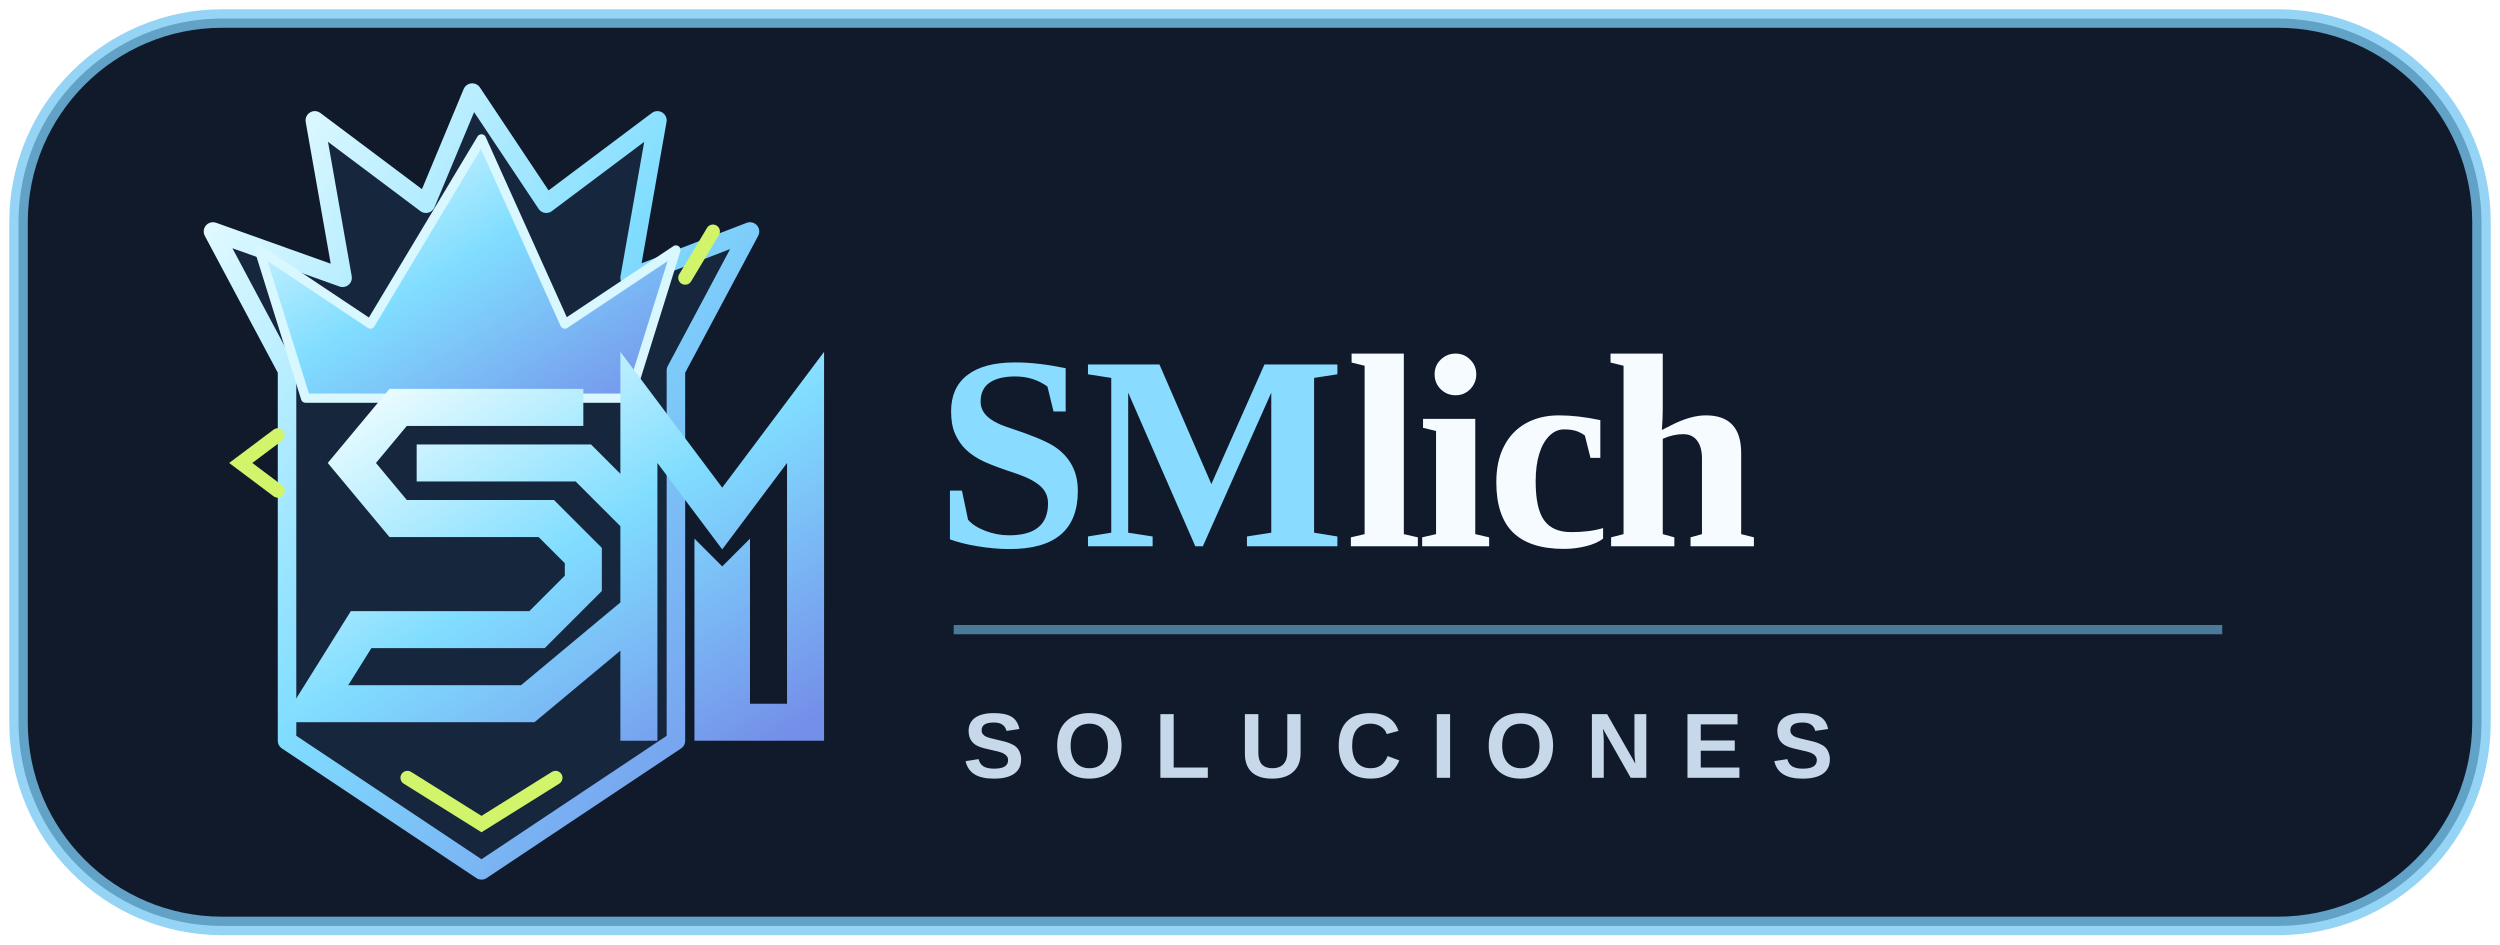
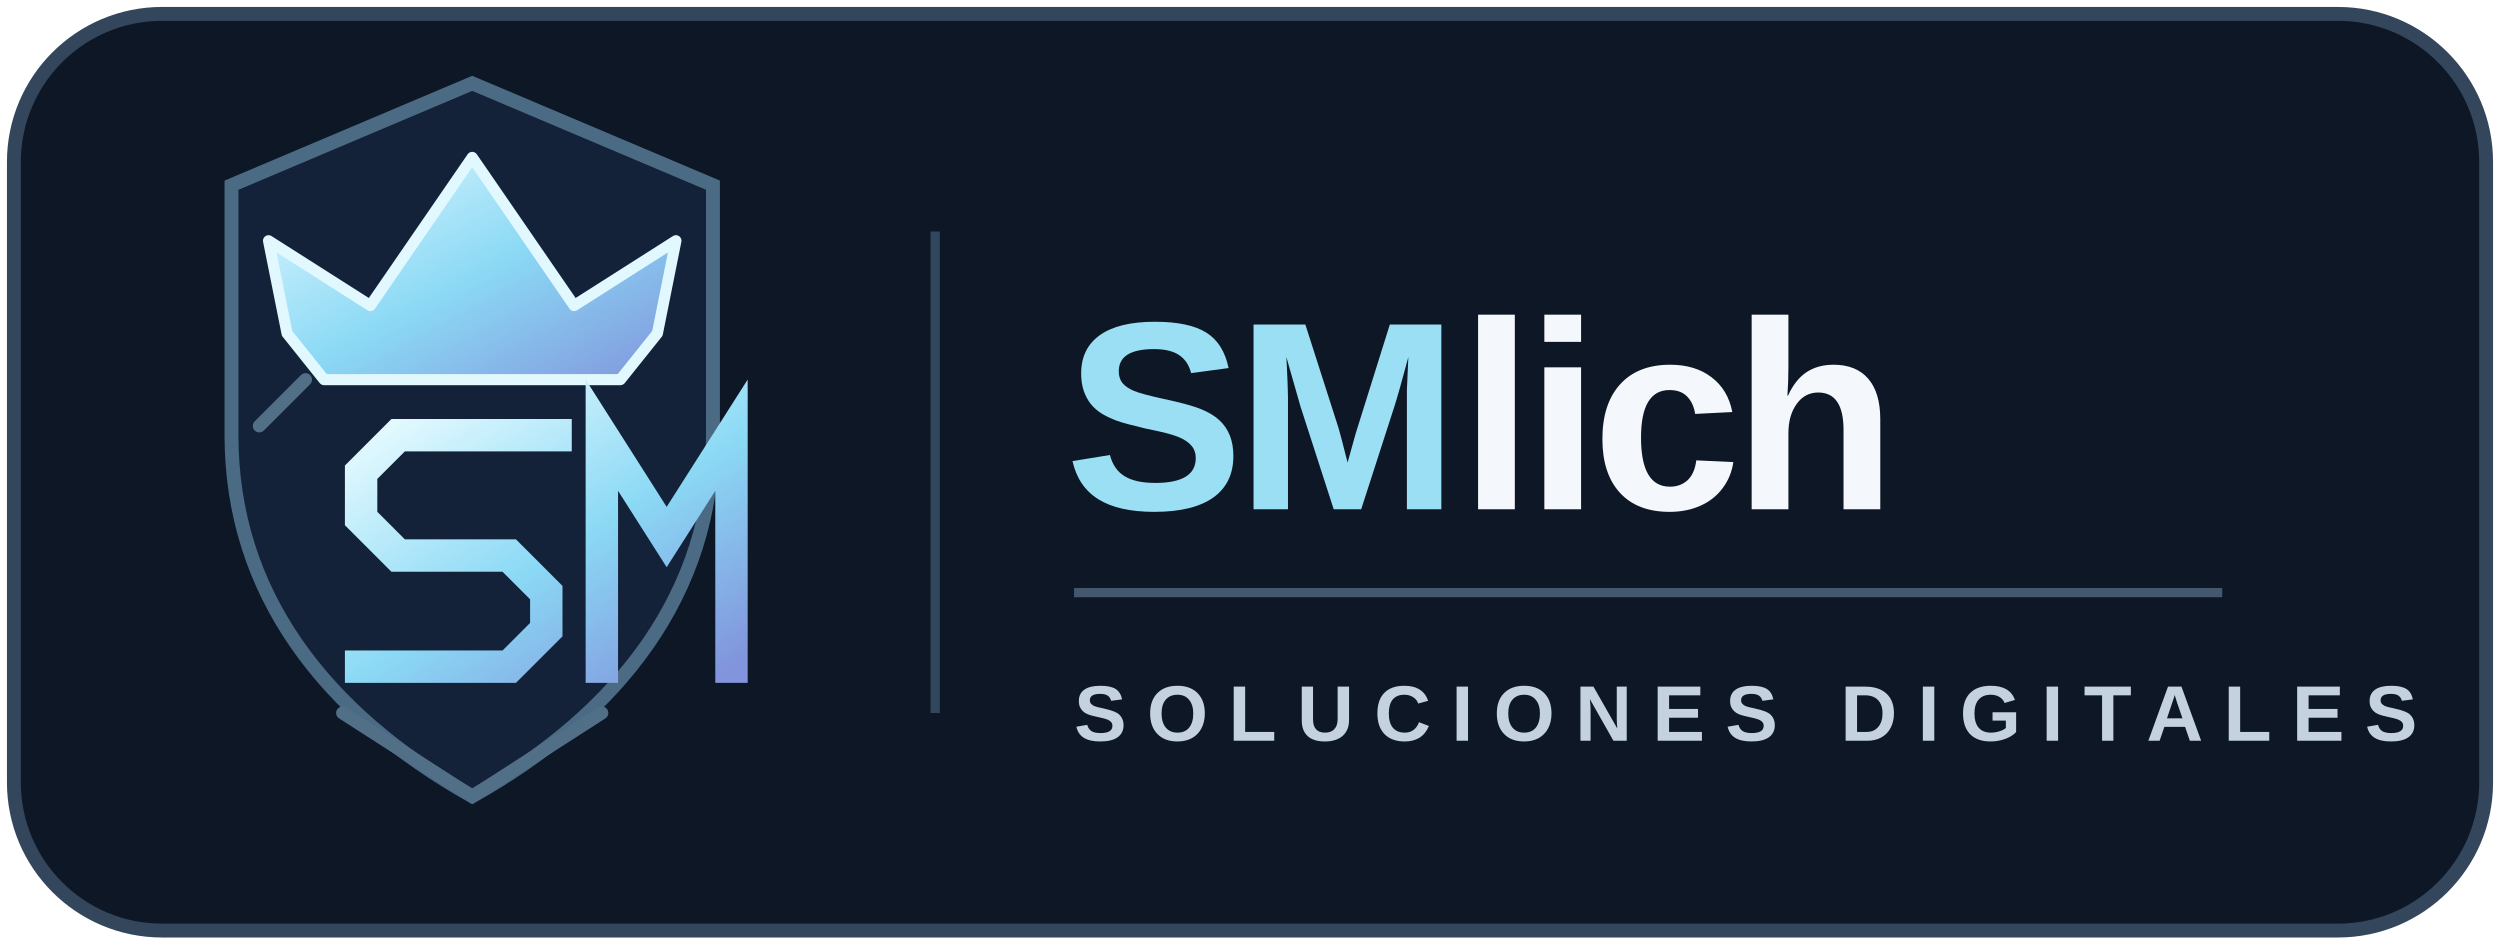
<svg xmlns="http://www.w3.org/2000/svg" width="270" height="102" viewBox="0 0 270 102" role="img" aria-labelledby="title description">
  <defs>
-     <linearGradient id="ice" x1="0" y1="0" x2="1" y2="1">
-       <stop offset="0" stop-color="#f4ffff" />
-       <stop offset=".48" stop-color="#80ddff" />
-       <stop offset="1" stop-color="#748fe9" />
+     <linearGradient id="smlich-ice" x1="0" y1="0" x2="1" y2="1">
+       <stop offset="0" stop-color="#e5faff" />
+       <stop offset=".52" stop-color="#8bd9f5" />
+       <stop offset="1" stop-color="#8194dc" />
    </linearGradient>
  </defs>
-   <rect x="2" y="2" width="266" height="98" rx="22" fill="#101a2b" stroke="#78c8f2" stroke-opacity=".78" stroke-width="2" />
-   <path d="m51 10 8 12 12-9-3 17 13-5-8 15v40L52 94 31 80V40l-8-15 14 5-3-17 12 9z" fill="#16263d" stroke="url(#ice)" stroke-linejoin="round" stroke-width="2" />
-   <path d="m28 27 12 8 12-20 9 20 12-8-5 16H33z" fill="url(#ice)" stroke="#d8f7ff" stroke-linejoin="round" stroke-width="1" />
-   <path d="M61 44H43l-5 6 5 6h16l4 4v3l-5 5H39l-5 8h23l12-10V56l-6-6H47M69 78V44l9 12 9-12v34h-8V63l-1 1-1-1v15" fill="none" stroke="url(#ice)" stroke-linecap="square" stroke-linejoin="miter" stroke-width="4" />
-   <path d="m30 47-4 3 4 3M74 30l3-5M44 84l8 5 8-5" fill="none" stroke="#d2f46a" stroke-linecap="round" stroke-width="1.5" />
-   <text x="101" y="59" fill="#f5fbff" font-family="Georgia, 'Times New Roman', serif" font-size="30" font-weight="700" letter-spacing="-.7">
-     <tspan fill="#89dcff">SM</tspan>lich</text>
-   <path d="M103 68h137" stroke="#78c8f2" stroke-opacity=".55" stroke-width="1" />
-   <text x="104" y="84" fill="#c6d8ea" font-family="Arial, sans-serif" font-size="10" font-weight="700" letter-spacing="3.1">SOLUCIONES</text>
+   <rect x="1.5" y="1.5" width="267" height="99" rx="16" fill="#0d1726" stroke="#33465c" stroke-width="1.5" />
+   <path d="M51 9 77 20v27c0 17-10 30-26 39-16-9-26-22-26-39V20z" fill="#132238" stroke="#4b6b85" stroke-width="1.5" />
+   <path d="m31 36-2-10 11 7 11-16 11 16 11-7-2 10-4 5H35z" fill="url(#smlich-ice)" stroke="#e1f8ff" stroke-linejoin="round" stroke-width="1.2" />
+   <path d="M60 47H43l-4 4v5l4 4h12l4 4v4l-4 4H39M65 72V47l7 11 7-11v25" fill="none" stroke="url(#smlich-ice)" stroke-linecap="square" stroke-linejoin="miter" stroke-width="3.5" />
+   <path d="m33 41-5 5m37 31-14 9-14-9" fill="none" stroke="#526f88" stroke-linecap="round" stroke-width="1.4" />
+   <path d="M101 25v52" stroke="#31475e" stroke-width="1" />
+   <text x="115" y="55" fill="#f4f8fc" font-family="DM Sans, Segoe UI, Arial, sans-serif" font-size="29" font-weight="700" letter-spacing="-.9">
+     <tspan fill="#9bdff5">SM</tspan>lich</text>
+   <path d="M116 64h124" stroke="#536b82" stroke-opacity=".78" stroke-width="1" />
+   <text x="116" y="80" fill="#c4d2df" font-family="DM Sans, Segoe UI, Arial, sans-serif" font-size="8.5" font-weight="700" letter-spacing="2.2">SOLUCIONES DIGITALES</text>
</svg>
